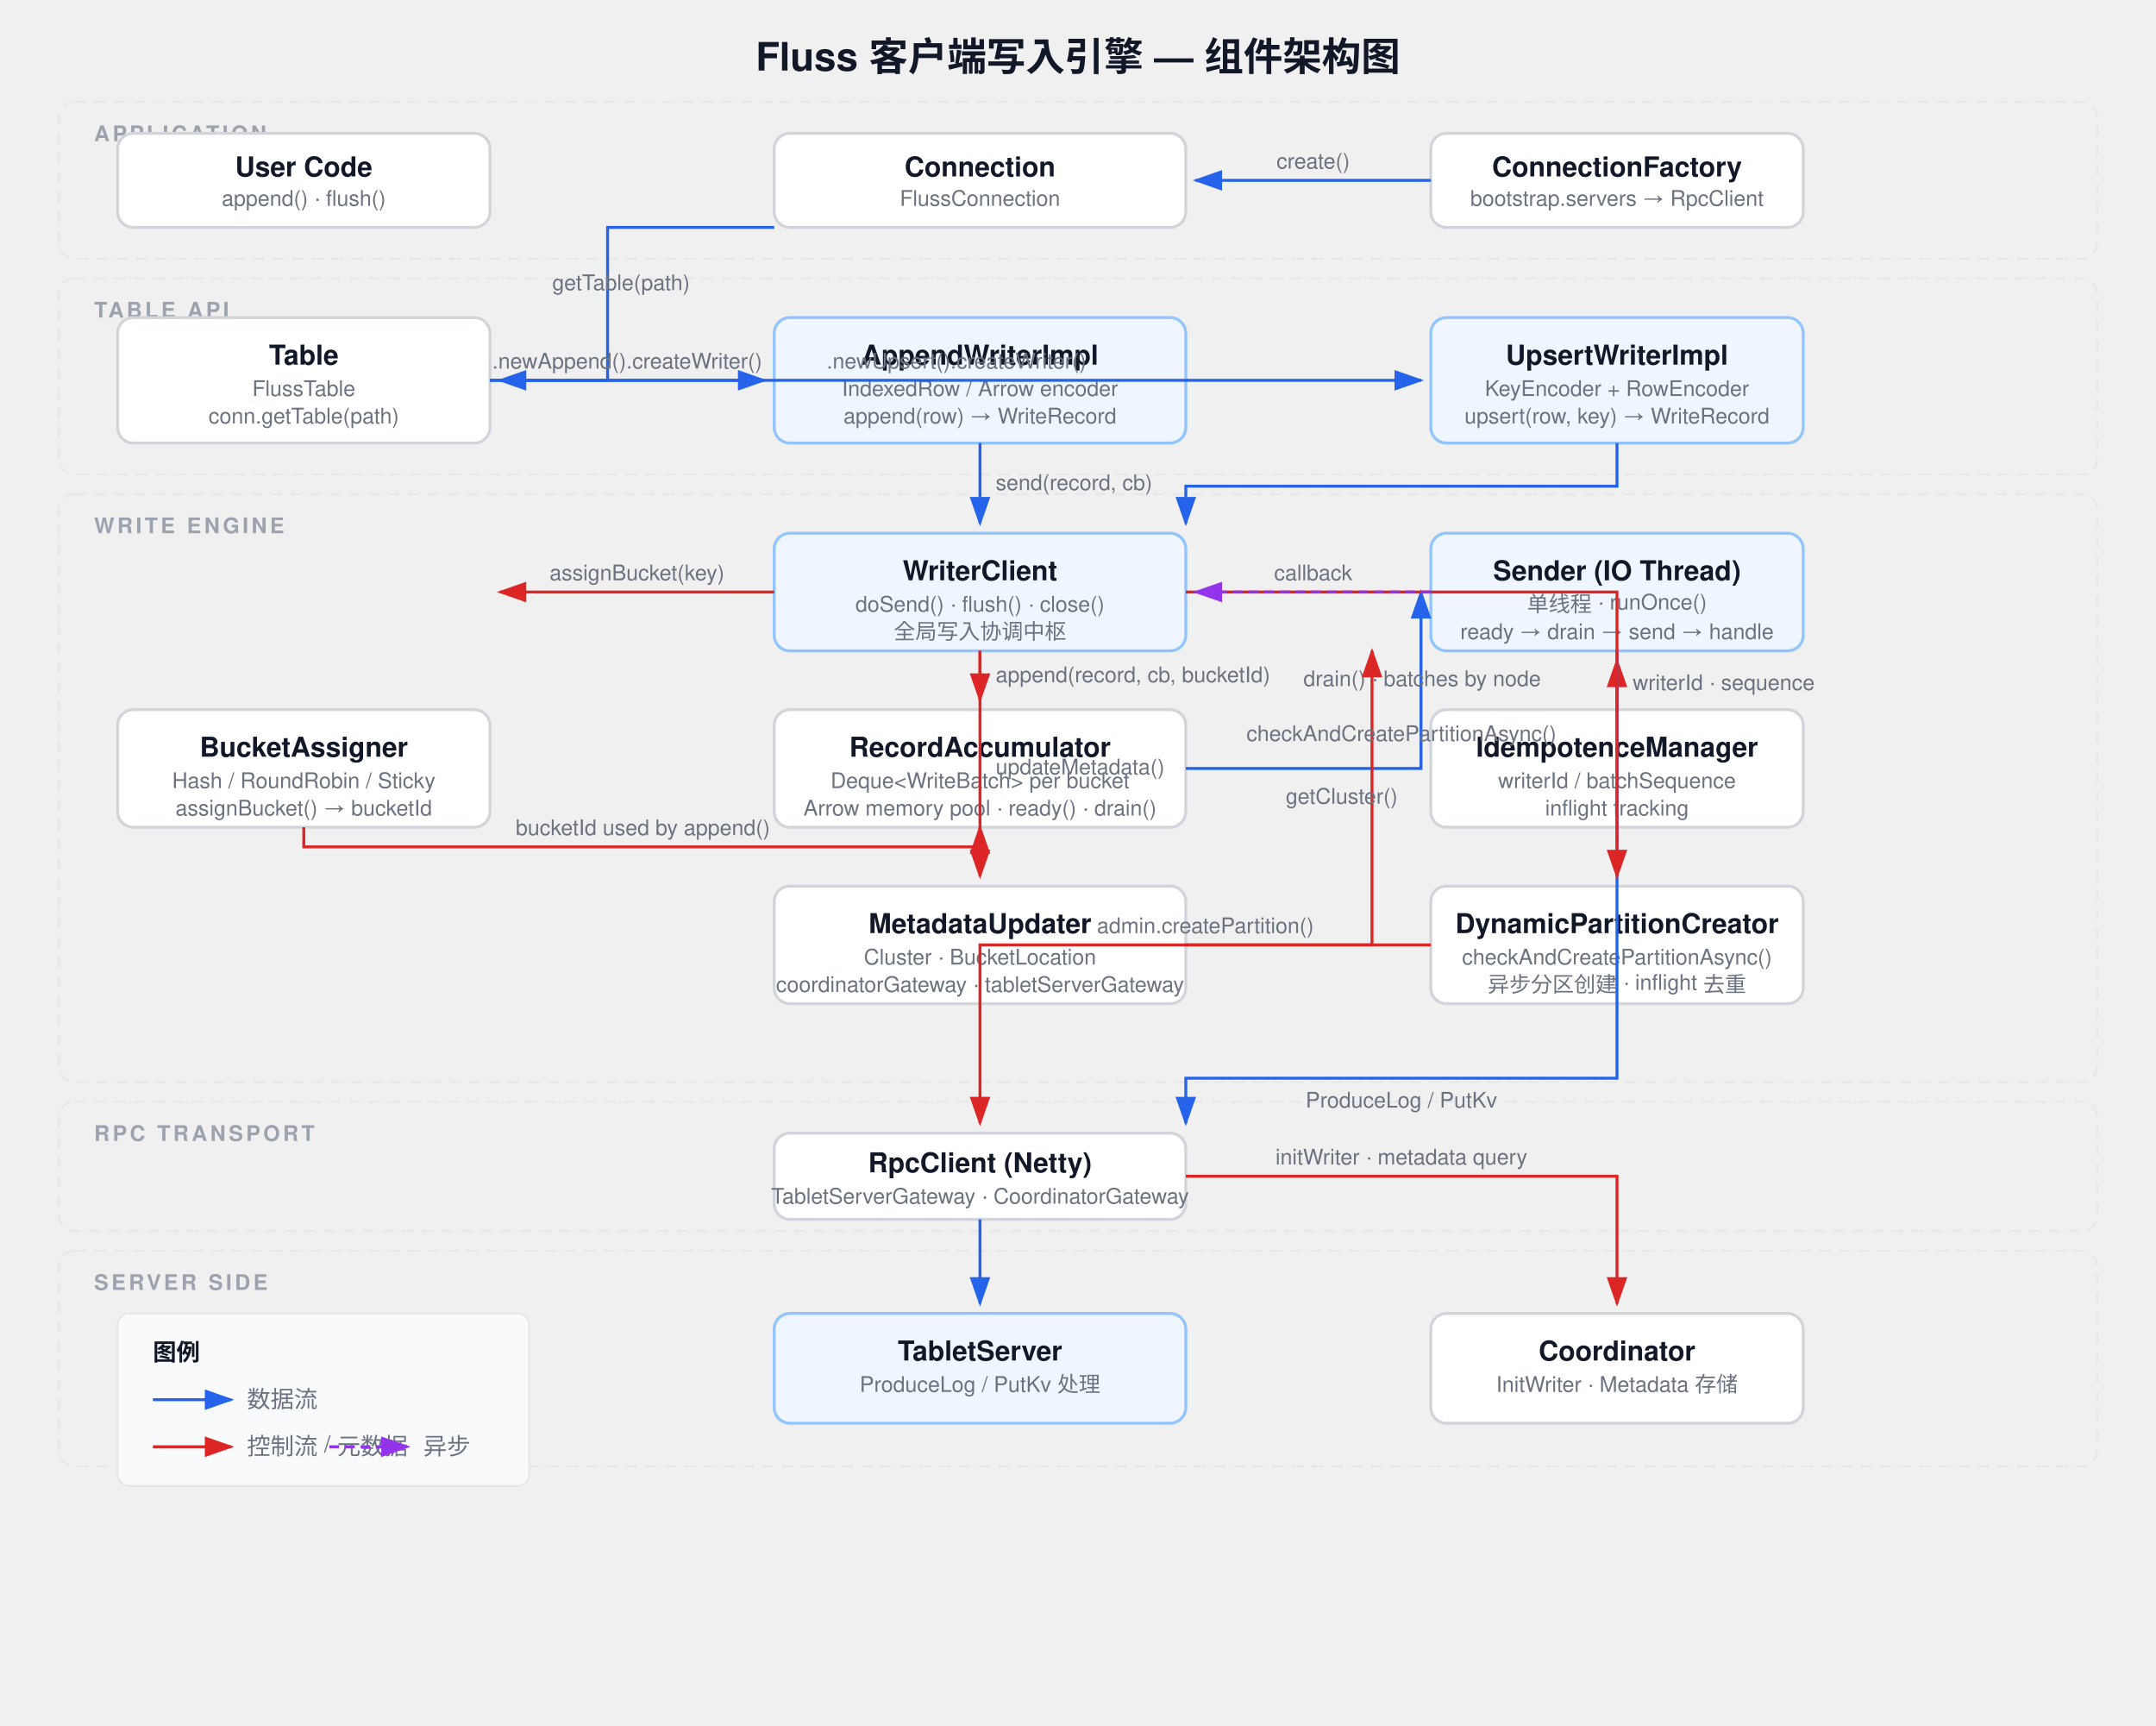
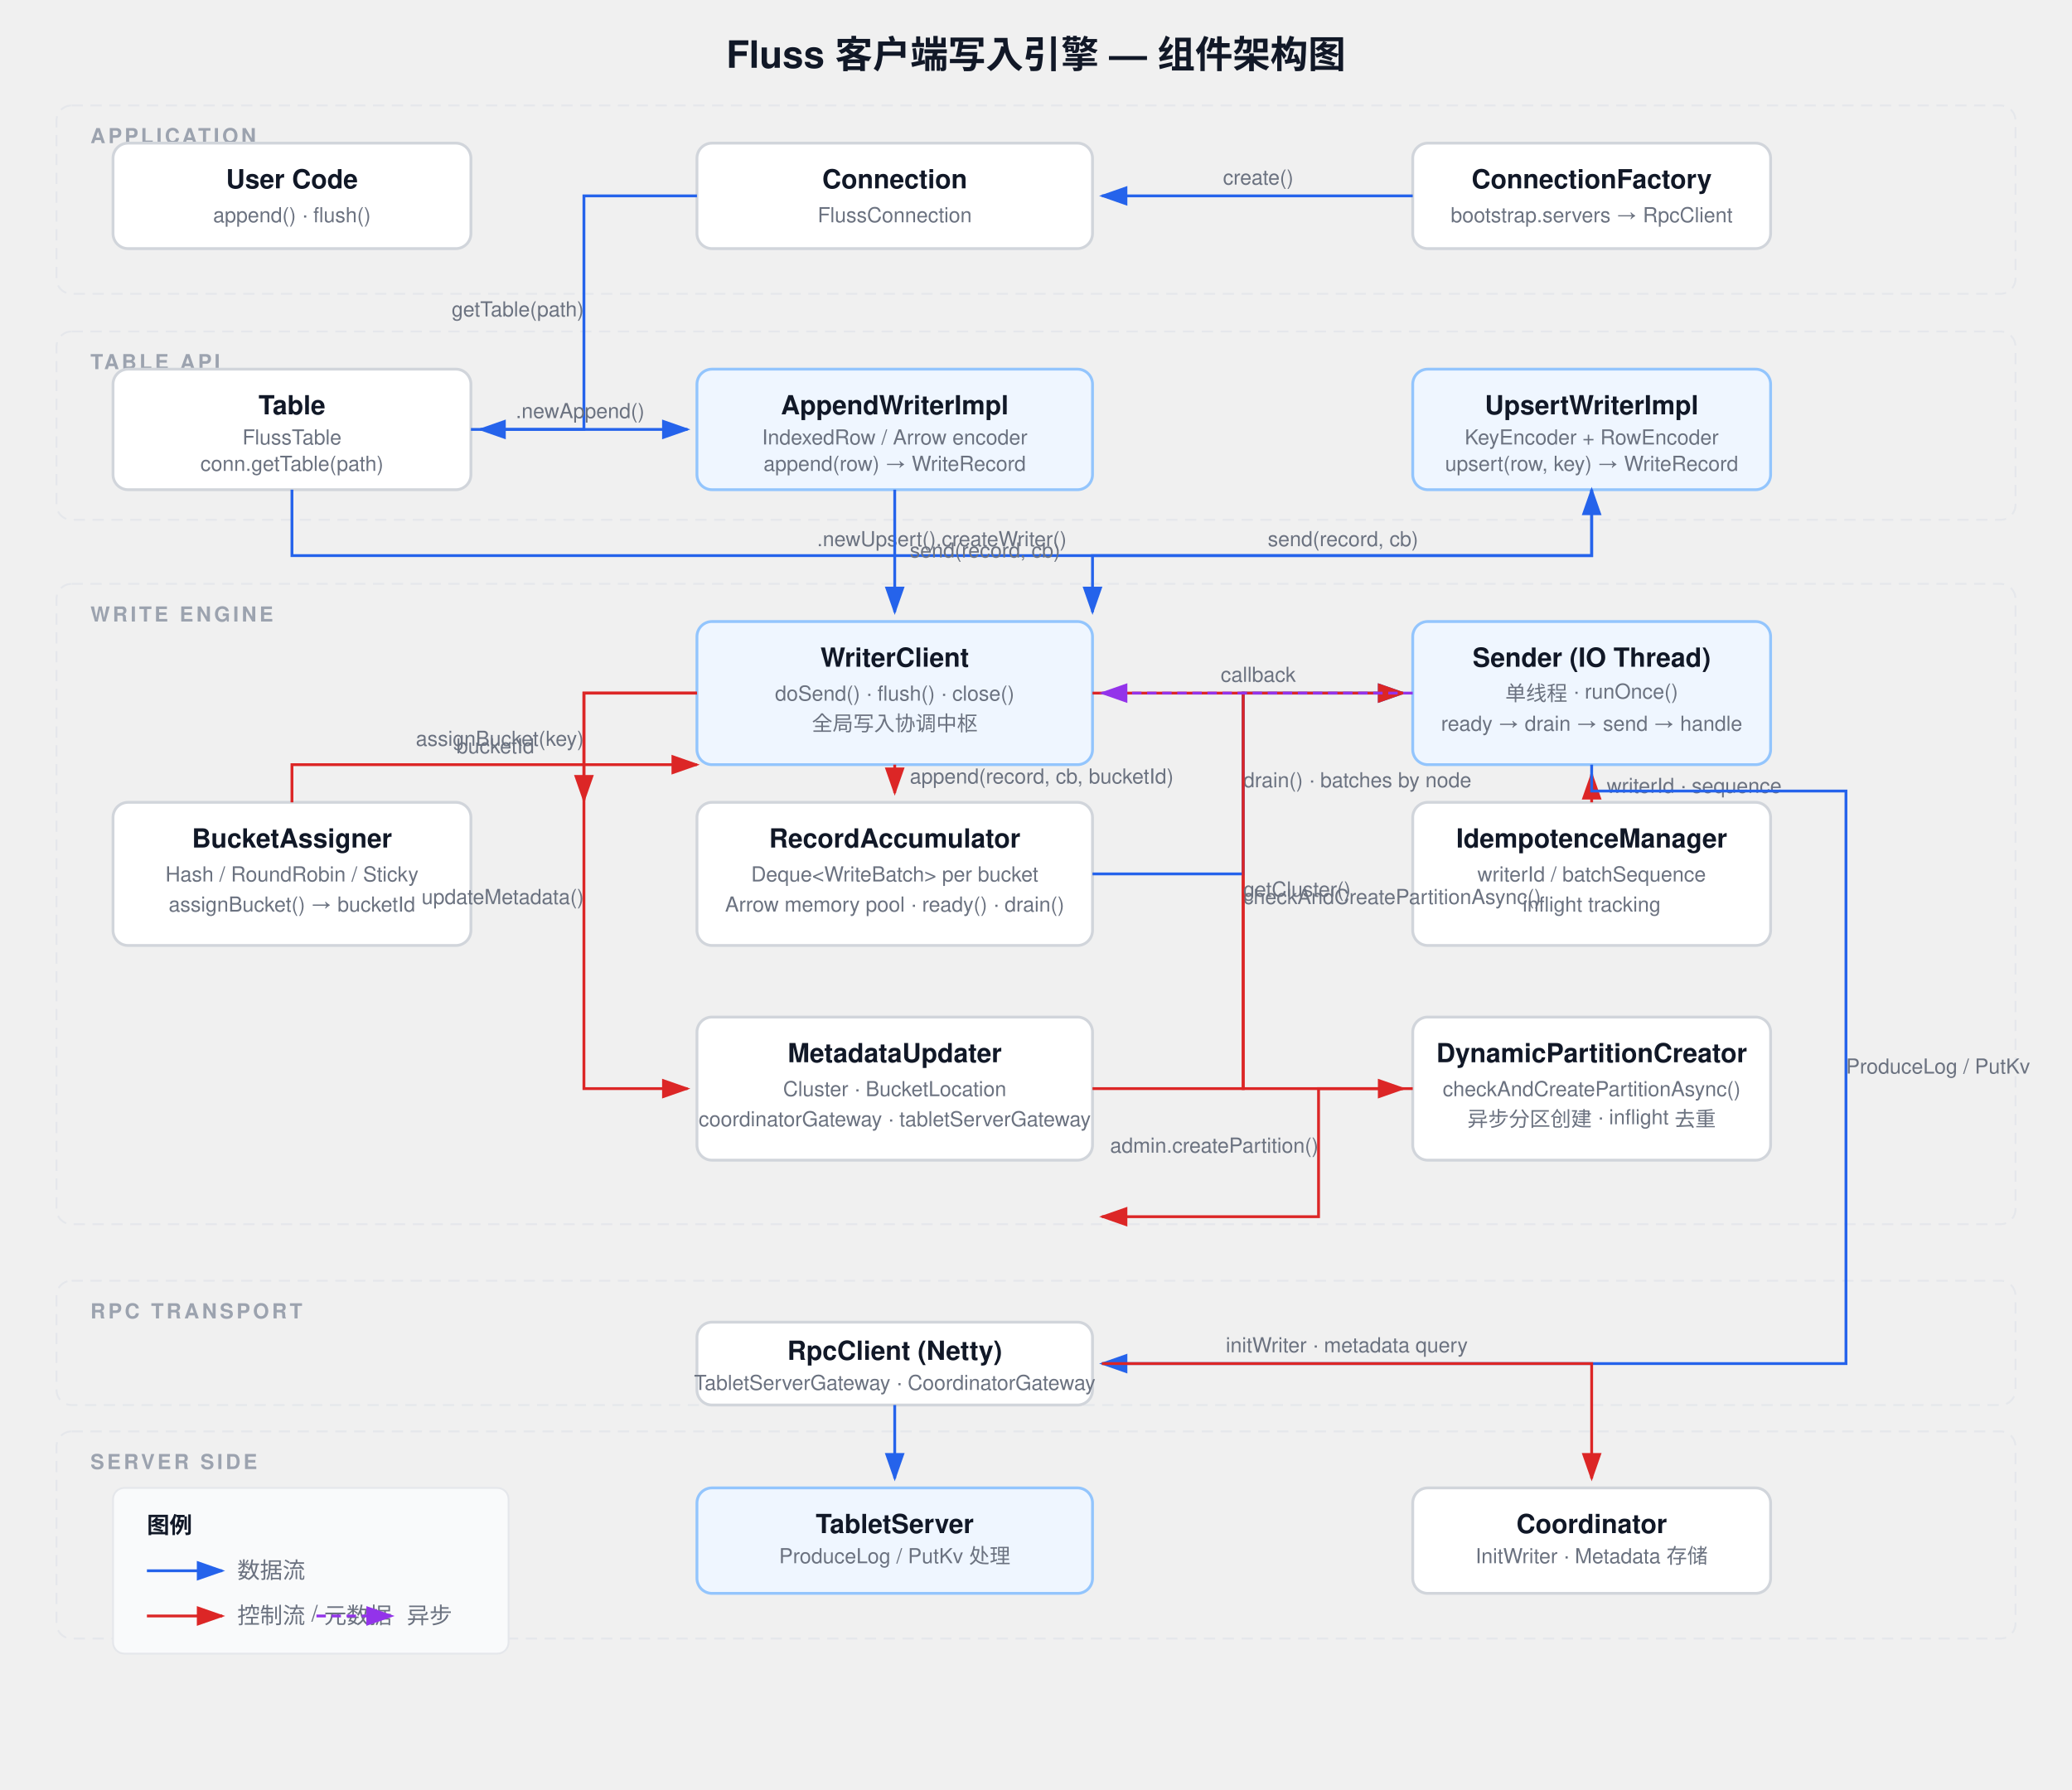
- <svg xmlns="http://www.w3.org/2000/svg" viewBox="0 0 1100 880">
+ <svg xmlns="http://www.w3.org/2000/svg" viewBox="0 0 1100 950">
  <style>
    text { font-family: 'Helvetica Neue', Helvetica, Arial, 'PingFang SC', 'Microsoft YaHei', 'SimHei', sans-serif; }
    .title { font-size: 20px; font-weight: 700; fill: #111827; }
    .layer-label { font-size: 11px; fill: #9ca3af; font-weight: 600; text-transform: uppercase; letter-spacing: 1.5px; }
    .node-label { font-size: 14px; fill: #111827; font-weight: 600; }
    .node-sub { font-size: 11px; fill: #6b7280; }
    .node-box { fill: #ffffff; stroke: #d1d5db; stroke-width: 1.5; rx: 8; }
    .node-accent { fill: #eff6ff; stroke: #93c5fd; stroke-width: 1.5; rx: 8; }
    .layer-bg { fill: none; stroke: #e5e7eb; stroke-width: 1; stroke-dasharray: 6 4; rx: 8; }
    .legend-text { font-size: 12px; fill: #6b7280; }
+     .arrow-label { font-size: 11px; fill: #6b7280; }
  </style>
  <defs>
-     <marker id="a1" markerWidth="10" markerHeight="7" refX="9" refY="3.5" orient="auto">
+     <marker id="a-blue" markerWidth="10" markerHeight="7" refX="9" refY="3.5" orient="auto">
      <polygon points="0 0, 10 3.5, 0 7" fill="#2563eb" />
    </marker>
-     <marker id="a2" markerWidth="10" markerHeight="7" refX="9" refY="3.5" orient="auto">
+     <marker id="a-red" markerWidth="10" markerHeight="7" refX="9" refY="3.5" orient="auto">
      <polygon points="0 0, 10 3.5, 0 7" fill="#dc2626" />
    </marker>
-     <marker id="a3" markerWidth="10" markerHeight="7" refX="9" refY="3.5" orient="auto">
+     <marker id="a-purple" markerWidth="10" markerHeight="7" refX="9" refY="3.5" orient="auto">
      <polygon points="0 0, 10 3.5, 0 7" fill="#9333ea" />
    </marker>
  </defs>
  <text x="550" y="36" text-anchor="middle" class="title">Fluss 客户端写入引擎 — 组件架构图</text>
-   <rect x="30" y="52" width="1040" height="80" class="layer-bg" />
-   <text x="48" y="72" class="layer-label">APPLICATION</text>
-   <rect x="30" y="142" width="1040" height="100" class="layer-bg" />
-   <text x="48" y="162" class="layer-label">TABLE API</text>
-   <rect x="30" y="252" width="1040" height="300" class="layer-bg" />
-   <text x="48" y="272" class="layer-label">WRITE ENGINE</text>
-   <rect x="30" y="562" width="1040" height="66" class="layer-bg" />
-   <text x="48" y="582" class="layer-label">RPC TRANSPORT</text>
-   <rect x="30" y="638" width="1040" height="110" class="layer-bg" />
-   <text x="48" y="658" class="layer-label">SERVER SIDE</text>
-   <rect x="60" y="68" width="190" height="48" class="node-box" />
-   <text x="155" y="90" text-anchor="middle" class="node-label">User Code</text>
-   <text x="155" y="105" text-anchor="middle" class="node-sub">append() · flush()</text>
-   <rect x="395" y="68" width="210" height="48" class="node-box" />
-   <text x="500" y="90" text-anchor="middle" class="node-label">Connection</text>
-   <text x="500" y="105" text-anchor="middle" class="node-sub">FlussConnection</text>
-   <rect x="730" y="68" width="190" height="48" class="node-box" />
-   <text x="825" y="90" text-anchor="middle" class="node-label">ConnectionFactory</text>
-   <text x="825" y="105" text-anchor="middle" class="node-sub">bootstrap.servers → RpcClient</text>
-   <rect x="60" y="162" width="190" height="64" class="node-box" />
-   <text x="155" y="186" text-anchor="middle" class="node-label">Table</text>
-   <text x="155" y="202" text-anchor="middle" class="node-sub">FlussTable</text>
-   <text x="155" y="216" text-anchor="middle" class="node-sub">conn.getTable(path)</text>
-   <rect x="395" y="162" width="210" height="64" class="node-accent" />
-   <text x="500" y="186" text-anchor="middle" class="node-label">AppendWriterImpl</text>
-   <text x="500" y="202" text-anchor="middle" class="node-sub">IndexedRow / Arrow encoder</text>
-   <text x="500" y="216" text-anchor="middle" class="node-sub">append(row) → WriteRecord</text>
-   <rect x="730" y="162" width="190" height="64" class="node-accent" />
-   <text x="825" y="186" text-anchor="middle" class="node-label">UpsertWriterImpl</text>
-   <text x="825" y="202" text-anchor="middle" class="node-sub">KeyEncoder + RowEncoder</text>
-   <text x="825" y="216" text-anchor="middle" class="node-sub">upsert(row, key) → WriteRecord</text>
-   <rect x="395" y="272" width="210" height="60" class="node-accent" />
-   <text x="500" y="296" text-anchor="middle" class="node-label">WriterClient</text>
-   <text x="500" y="312" text-anchor="middle" class="node-sub">doSend() · flush() · close()</text>
-   <text x="500" y="326" text-anchor="middle" class="node-sub">全局写入协调中枢</text>
-   <rect x="730" y="272" width="190" height="60" class="node-accent" />
-   <text x="825" y="296" text-anchor="middle" class="node-label">Sender (IO Thread)</text>
-   <text x="825" y="312" text-anchor="middle" class="node-sub">单线程 · runOnce()</text>
-   <text x="825" y="326" text-anchor="middle" class="node-sub">ready → drain → send → handle</text>
-   <rect x="60" y="362" width="190" height="60" class="node-box" />
-   <text x="155" y="386" text-anchor="middle" class="node-label">BucketAssigner</text>
-   <text x="155" y="402" text-anchor="middle" class="node-sub">Hash / RoundRobin / Sticky</text>
-   <text x="155" y="416" text-anchor="middle" class="node-sub">assignBucket() → bucketId</text>
-   <rect x="395" y="362" width="210" height="60" class="node-box" />
-   <text x="500" y="386" text-anchor="middle" class="node-label">RecordAccumulator</text>
-   <text x="500" y="402" text-anchor="middle" class="node-sub">Deque&lt;WriteBatch&gt; per bucket</text>
-   <text x="500" y="416" text-anchor="middle" class="node-sub">Arrow memory pool · ready() · drain()</text>
-   <rect x="730" y="362" width="190" height="60" class="node-box" />
-   <text x="825" y="386" text-anchor="middle" class="node-label">IdempotenceManager</text>
-   <text x="825" y="402" text-anchor="middle" class="node-sub">writerId / batchSequence</text>
-   <text x="825" y="416" text-anchor="middle" class="node-sub">inflight tracking</text>
-   <rect x="395" y="452" width="210" height="60" class="node-box" />
-   <text x="500" y="476" text-anchor="middle" class="node-label">MetadataUpdater</text>
-   <text x="500" y="492" text-anchor="middle" class="node-sub">Cluster · BucketLocation</text>
-   <text x="500" y="506" text-anchor="middle" class="node-sub">coordinatorGateway · tabletServerGateway</text>
-   <rect x="730" y="452" width="190" height="60" class="node-box" />
-   <text x="825" y="476" text-anchor="middle" class="node-label">DynamicPartitionCreator</text>
-   <text x="825" y="492" text-anchor="middle" class="node-sub">checkAndCreatePartitionAsync()</text>
-   <text x="825" y="506" text-anchor="middle" class="node-sub">异步分区创建 · inflight 去重</text>
-   <rect x="395" y="578" width="210" height="44" class="node-box" />
-   <text x="500" y="598" text-anchor="middle" class="node-label">RpcClient (Netty)</text>
-   <text x="500" y="614" text-anchor="middle" class="node-sub">TabletServerGateway · CoordinatorGateway</text>
-   <rect x="395" y="670" width="210" height="56" class="node-accent" />
-   <text x="500" y="694" text-anchor="middle" class="node-label">TabletServer</text>
-   <text x="500" y="710" text-anchor="middle" class="node-sub">ProduceLog / PutKv 处理</text>
-   <rect x="730" y="670" width="190" height="56" class="node-box" />
-   <text x="825" y="694" text-anchor="middle" class="node-label">Coordinator</text>
-   <text x="825" y="710" text-anchor="middle" class="node-sub">InitWriter · Metadata 存储</text>
-   <line x1="730" y1="92" x2="610" y2="92" stroke="#2563eb" stroke-width="1.5" marker-end="url(#a1)" />
-   <text x="670" y="86" text-anchor="middle" font-size="11" fill="#6b7280">create()</text>
-   <path d="M 395 116 L 310 116 L 310 194 L 255 194" stroke="#2563eb" stroke-width="1.5" fill="none" marker-end="url(#a1)" />
-   <text x="352" y="148" text-anchor="end" font-size="11" fill="#6b7280">getTable(path)</text>
-   <path d="M 250 194 L 390 194" stroke="#2563eb" stroke-width="1.5" fill="none" marker-end="url(#a1)" />
-   <text x="320" y="188" text-anchor="middle" font-size="11" fill="#6b7280">.newAppend().createWriter()</text>
-   <path d="M 250 194 L 725 194" stroke="#2563eb" stroke-width="1.5" fill="none" marker-end="url(#a1)" />
-   <text x="488" y="188" text-anchor="middle" font-size="11" fill="#6b7280">.newUpsert().createWriter()</text>
-   <line x1="500" y1="226" x2="500" y2="267" stroke="#2563eb" stroke-width="1.5" marker-end="url(#a1)" />
-   <text x="508" y="250" font-size="11" fill="#6b7280">send(record, cb)</text>
-   <path d="M 825 226 L 825 248 L 605 248 L 605 267" stroke="#2563eb" stroke-width="1.5" fill="none" marker-end="url(#a1)" />
-   <line x1="395" y1="302" x2="255" y2="302" stroke="#dc2626" stroke-width="1.5" marker-end="url(#a2)" />
-   <text x="325" y="296" text-anchor="middle" font-size="11" fill="#6b7280">assignBucket(key)</text>
-   <path d="M 155 422 L 155 432 L 500 432 L 500 422" stroke="#dc2626" stroke-width="1.5" fill="none" marker-end="url(#a2)" />
-   <text x="328" y="426" text-anchor="middle" font-size="11" fill="#6b7280">bucketId used by append()</text>
-   <line x1="500" y1="332" x2="500" y2="357" stroke="#dc2626" stroke-width="1.5" marker-end="url(#a2)" />
-   <text x="508" y="348" font-size="11" fill="#6b7280">append(record, cb, bucketId)</text>
-   <path d="M 605 392 L 725 392 L 725 302" stroke="#2563eb" stroke-width="1.5" fill="none" marker-end="url(#a1)" />
-   <text x="665" y="350" text-anchor="start" font-size="11" fill="#6b7280">drain() · batches by node</text>
-   <path d="M 605 482 L 700 482 L 700 332" stroke="#dc2626" stroke-width="1.5" fill="none" marker-end="url(#a2)" />
-   <text x="656" y="410" text-anchor="start" font-size="11" fill="#6b7280">getCluster()</text>
-   <line x1="825" y1="362" x2="825" y2="337" stroke="#dc2626" stroke-width="1.5" marker-end="url(#a2)" />
-   <text x="833" y="352" font-size="11" fill="#6b7280">writerId · sequence</text>
-   <path d="M 825 332 L 825 550 L 605 550 L 605 573" stroke="#2563eb" stroke-width="1.5" fill="none" marker-end="url(#a1)" />
-   <text x="715" y="565" text-anchor="middle" font-size="11" fill="#6b7280">ProduceLog / PutKv</text>
-   <line x1="500" y1="622" x2="500" y2="665" stroke="#2563eb" stroke-width="1.5" marker-end="url(#a1)" />
-   <path d="M 605 600 L 825 600 L 825 665" stroke="#dc2626" stroke-width="1.5" fill="none" marker-end="url(#a2)" />
-   <text x="715" y="594" text-anchor="middle" font-size="11" fill="#6b7280">initWriter · metadata query</text>
-   <line x1="500" y1="332" x2="500" y2="447" stroke="#dc2626" stroke-width="1.5" marker-end="url(#a2)" />
-   <text x="508" y="395" font-size="11" fill="#6b7280">updateMetadata()</text>
-   <path d="M 605 302 L 825 302 L 825 447" stroke="#dc2626" stroke-width="1.5" fill="none" marker-end="url(#a2)" />
-   <text x="715" y="378" text-anchor="middle" font-size="11" fill="#6b7280">checkAndCreatePartitionAsync()</text>
-   <path d="M 730 482 L 500 482 L 500 573" stroke="#dc2626" stroke-width="1.5" fill="none" marker-end="url(#a2)" />
-   <text x="615" y="476" text-anchor="middle" font-size="11" fill="#6b7280">admin.createPartition()</text>
-   <path d="M 730 302 L 610 302" stroke="#9333ea" stroke-width="1.5" stroke-dasharray="5,3" fill="none" marker-end="url(#a3)" />
-   <text x="670" y="296" text-anchor="middle" font-size="11" fill="#6b7280">callback</text>
-   <rect x="60" y="670" width="210" height="88" rx="6" fill="#f9fafb" stroke="#e5e7eb" stroke-width="1" />
-   <text x="78" y="694" font-size="12" font-weight="700" fill="#111827">图例</text>
-   <line x1="78" y1="714" x2="118" y2="714" stroke="#2563eb" stroke-width="1.5" marker-end="url(#a1)" />
-   <text x="126" y="718" class="legend-text">数据流</text>
-   <line x1="78" y1="738" x2="118" y2="738" stroke="#dc2626" stroke-width="1.5" marker-end="url(#a2)" />
-   <text x="126" y="742" class="legend-text">控制流 / 元数据</text>
-   <line x1="168" y1="738" x2="208" y2="738" stroke="#9333ea" stroke-width="1.5" stroke-dasharray="5,3" marker-end="url(#a3)" />
-   <text x="216" y="742" class="legend-text">异步</text>
+   <rect x="30" y="56" width="1040" height="100" class="layer-bg" />
+   <text x="48" y="76" class="layer-label">APPLICATION</text>
+   <rect x="30" y="176" width="1040" height="100" class="layer-bg" />
+   <text x="48" y="196" class="layer-label">TABLE API</text>
+   <rect x="30" y="310" width="1040" height="340" class="layer-bg" />
+   <text x="48" y="330" class="layer-label">WRITE ENGINE</text>
+   <rect x="30" y="680" width="1040" height="66" class="layer-bg" />
+   <text x="48" y="700" class="layer-label">RPC TRANSPORT</text>
+   <rect x="30" y="760" width="1040" height="110" class="layer-bg" />
+   <text x="48" y="780" class="layer-label">SERVER SIDE</text>
+   <rect x="60" y="76" width="190" height="56" class="node-box" />
+   <text x="155" y="100" text-anchor="middle" class="node-label">User Code</text>
+   <text x="155" y="118" text-anchor="middle" class="node-sub">append() · flush()</text>
+   <rect x="370" y="76" width="210" height="56" class="node-box" />
+   <text x="475" y="100" text-anchor="middle" class="node-label">Connection</text>
+   <text x="475" y="118" text-anchor="middle" class="node-sub">FlussConnection</text>
+   <rect x="750" y="76" width="190" height="56" class="node-box" />
+   <text x="845" y="100" text-anchor="middle" class="node-label">ConnectionFactory</text>
+   <text x="845" y="118" text-anchor="middle" class="node-sub">bootstrap.servers → RpcClient</text>
+   <rect x="60" y="196" width="190" height="64" class="node-box" />
+   <text x="155" y="220" text-anchor="middle" class="node-label">Table</text>
+   <text x="155" y="236" text-anchor="middle" class="node-sub">FlussTable</text>
+   <text x="155" y="250" text-anchor="middle" class="node-sub">conn.getTable(path)</text>
+   <rect x="370" y="196" width="210" height="64" class="node-accent" />
+   <text x="475" y="220" text-anchor="middle" class="node-label">AppendWriterImpl</text>
+   <text x="475" y="236" text-anchor="middle" class="node-sub">IndexedRow / Arrow encoder</text>
+   <text x="475" y="250" text-anchor="middle" class="node-sub">append(row) → WriteRecord</text>
+   <rect x="750" y="196" width="190" height="64" class="node-accent" />
+   <text x="845" y="220" text-anchor="middle" class="node-label">UpsertWriterImpl</text>
+   <text x="845" y="236" text-anchor="middle" class="node-sub">KeyEncoder + RowEncoder</text>
+   <text x="845" y="250" text-anchor="middle" class="node-sub">upsert(row, key) → WriteRecord</text>
+   <rect x="370" y="330" width="210" height="76" class="node-accent" />
+   <text x="475" y="354" text-anchor="middle" class="node-label">WriterClient</text>
+   <text x="475" y="372" text-anchor="middle" class="node-sub">doSend() · flush() · close()</text>
+   <text x="475" y="388" text-anchor="middle" class="node-sub">全局写入协调中枢</text>
+   <rect x="750" y="330" width="190" height="76" class="node-accent" />
+   <text x="845" y="354" text-anchor="middle" class="node-label">Sender (IO Thread)</text>
+   <text x="845" y="372" text-anchor="middle" class="node-sub">单线程 · runOnce()</text>
+   <text x="845" y="388" text-anchor="middle" class="node-sub">ready → drain → send → handle</text>
+   <rect x="60" y="426" width="190" height="76" class="node-box" />
+   <text x="155" y="450" text-anchor="middle" class="node-label">BucketAssigner</text>
+   <text x="155" y="468" text-anchor="middle" class="node-sub">Hash / RoundRobin / Sticky</text>
+   <text x="155" y="484" text-anchor="middle" class="node-sub">assignBucket() → bucketId</text>
+   <rect x="370" y="426" width="210" height="76" class="node-box" />
+   <text x="475" y="450" text-anchor="middle" class="node-label">RecordAccumulator</text>
+   <text x="475" y="468" text-anchor="middle" class="node-sub">Deque&lt;WriteBatch&gt; per bucket</text>
+   <text x="475" y="484" text-anchor="middle" class="node-sub">Arrow memory pool · ready() · drain()</text>
+   <rect x="750" y="426" width="190" height="76" class="node-box" />
+   <text x="845" y="450" text-anchor="middle" class="node-label">IdempotenceManager</text>
+   <text x="845" y="468" text-anchor="middle" class="node-sub">writerId / batchSequence</text>
+   <text x="845" y="484" text-anchor="middle" class="node-sub">inflight tracking</text>
+   <rect x="370" y="540" width="210" height="76" class="node-box" />
+   <text x="475" y="564" text-anchor="middle" class="node-label">MetadataUpdater</text>
+   <text x="475" y="582" text-anchor="middle" class="node-sub">Cluster · BucketLocation</text>
+   <text x="475" y="598" text-anchor="middle" class="node-sub">coordinatorGateway · tabletServerGateway</text>
+   <rect x="750" y="540" width="190" height="76" class="node-box" />
+   <text x="845" y="564" text-anchor="middle" class="node-label">DynamicPartitionCreator</text>
+   <text x="845" y="582" text-anchor="middle" class="node-sub">checkAndCreatePartitionAsync()</text>
+   <text x="845" y="598" text-anchor="middle" class="node-sub">异步分区创建 · inflight 去重</text>
+   <rect x="370" y="702" width="210" height="44" class="node-box" />
+   <text x="475" y="722" text-anchor="middle" class="node-label">RpcClient (Netty)</text>
+   <text x="475" y="738" text-anchor="middle" class="node-sub">TabletServerGateway · CoordinatorGateway</text>
+   <rect x="370" y="790" width="210" height="56" class="node-accent" />
+   <text x="475" y="814" text-anchor="middle" class="node-label">TabletServer</text>
+   <text x="475" y="830" text-anchor="middle" class="node-sub">ProduceLog / PutKv 处理</text>
+   <rect x="750" y="790" width="190" height="56" class="node-box" />
+   <text x="845" y="814" text-anchor="middle" class="node-label">Coordinator</text>
+   <text x="845" y="830" text-anchor="middle" class="node-sub">InitWriter · Metadata 存储</text>
+   <line x1="750" y1="104" x2="585" y2="104" stroke="#2563eb" stroke-width="1.5" marker-end="url(#a-blue)" />
+   <text x="668" y="98" text-anchor="middle" class="arrow-label">create()</text>
+   <path d="M 370 104 L 310 104 L 310 228 L 255 228" stroke="#2563eb" stroke-width="1.5" fill="none" marker-end="url(#a-blue)" />
+   <text x="310" y="168" text-anchor="end" class="arrow-label">getTable(path)</text>
+   <line x1="250" y1="228" x2="365" y2="228" stroke="#2563eb" stroke-width="1.5" marker-end="url(#a-blue)" />
+   <text x="308" y="222" text-anchor="middle" class="arrow-label">.newAppend()</text>
+   <path d="M 155 260 L 155 295 L 845 295 L 845 260" stroke="#2563eb" stroke-width="1.5" fill="none" marker-end="url(#a-blue)" />
+   <text x="500" y="290" text-anchor="middle" class="arrow-label">.newUpsert().createWriter()</text>
+   <line x1="475" y1="260" x2="475" y2="325" stroke="#2563eb" stroke-width="1.5" marker-end="url(#a-blue)" />
+   <text x="483" y="296" class="arrow-label">send(record, cb)</text>
+   <path d="M 845 260 L 845 295 L 580 295 L 580 325" stroke="#2563eb" stroke-width="1.5" fill="none" marker-end="url(#a-blue)" />
+   <text x="713" y="290" text-anchor="middle" class="arrow-label">send(record, cb)</text>
+   <path d="M 370 368 L 310 368 L 310 425" stroke="#dc2626" stroke-width="1.5" fill="none" marker-end="url(#a-red)" />
+   <text x="310" y="396" text-anchor="end" class="arrow-label">assignBucket(key)</text>
+   <path d="M 155 426 L 155 406 L 310 406 L 370 406" stroke="#dc2626" stroke-width="1.5" fill="none" marker-end="url(#a-red)" />
+   <text x="263" y="400" text-anchor="middle" class="arrow-label">bucketId</text>
+   <line x1="475" y1="406" x2="475" y2="421" stroke="#dc2626" stroke-width="1.5" marker-end="url(#a-red)" />
+   <text x="483" y="416" class="arrow-label">append(record, cb, bucketId)</text>
+   <path d="M 370 368 L 310 368 L 310 578 L 365 578" stroke="#dc2626" stroke-width="1.5" fill="none" marker-end="url(#a-red)" />
+   <text x="310" y="480" text-anchor="end" class="arrow-label">updateMetadata()</text>
+   <path d="M 580 368 L 660 368 L 660 578 L 745 578" stroke="#dc2626" stroke-width="1.5" fill="none" marker-end="url(#a-red)" />
+   <text x="660" y="480" text-anchor="start" class="arrow-label">checkAndCreatePartitionAsync()</text>
+   <path d="M 580 464 L 660 464 L 660 368 L 745 368" stroke="#2563eb" stroke-width="1.5" fill="none" marker-end="url(#a-blue)" />
+   <text x="660" y="418" text-anchor="start" class="arrow-label">drain() · batches by node</text>
+   <path d="M 580 578 L 660 578 L 660 368 L 745 368" stroke="#dc2626" stroke-width="1.5" fill="none" marker-end="url(#a-red)" />
+   <text x="660" y="476" text-anchor="start" class="arrow-label">getCluster()</text>
+   <line x1="845" y1="426" x2="845" y2="411" stroke="#dc2626" stroke-width="1.5" marker-end="url(#a-red)" />
+   <text x="853" y="421" class="arrow-label">writerId · sequence</text>
+   <path d="M 750 368 L 585 368" stroke="#9333ea" stroke-width="1.5" stroke-dasharray="5,3" fill="none" marker-end="url(#a-purple)" />
+   <text x="668" y="362" text-anchor="middle" class="arrow-label">callback</text>
+   <path d="M 845 406 L 845 420 L 980 420 L 980 724 L 585 724" stroke="#2563eb" stroke-width="1.5" fill="none" marker-end="url(#a-blue)" />
+   <text x="980" y="570" text-anchor="start" class="arrow-label">ProduceLog / PutKv</text>
+   <path d="M 750 578 L 700 578 L 700 646 L 585 646" stroke="#dc2626" stroke-width="1.5" fill="none" marker-end="url(#a-red)" />
+   <text x="700" y="612" text-anchor="end" class="arrow-label">admin.createPartition()</text>
+   <line x1="475" y1="746" x2="475" y2="785" stroke="#2563eb" stroke-width="1.5" marker-end="url(#a-blue)" />
+   <path d="M 585 724 L 845 724 L 845 785" stroke="#dc2626" stroke-width="1.5" fill="none" marker-end="url(#a-red)" />
+   <text x="715" y="718" text-anchor="middle" class="arrow-label">initWriter · metadata query</text>
+   <rect x="60" y="790" width="210" height="88" rx="6" fill="#f9fafb" stroke="#e5e7eb" stroke-width="1" />
+   <text x="78" y="814" font-size="12" font-weight="700" fill="#111827">图例</text>
+   <line x1="78" y1="834" x2="118" y2="834" stroke="#2563eb" stroke-width="1.5" marker-end="url(#a-blue)" />
+   <text x="126" y="838" class="legend-text">数据流</text>
+   <line x1="78" y1="858" x2="118" y2="858" stroke="#dc2626" stroke-width="1.5" marker-end="url(#a-red)" />
+   <text x="126" y="862" class="legend-text">控制流 / 元数据</text>
+   <line x1="168" y1="858" x2="208" y2="858" stroke="#9333ea" stroke-width="1.5" stroke-dasharray="5,3" marker-end="url(#a-purple)" />
+   <text x="216" y="862" class="legend-text">异步</text>
</svg>
